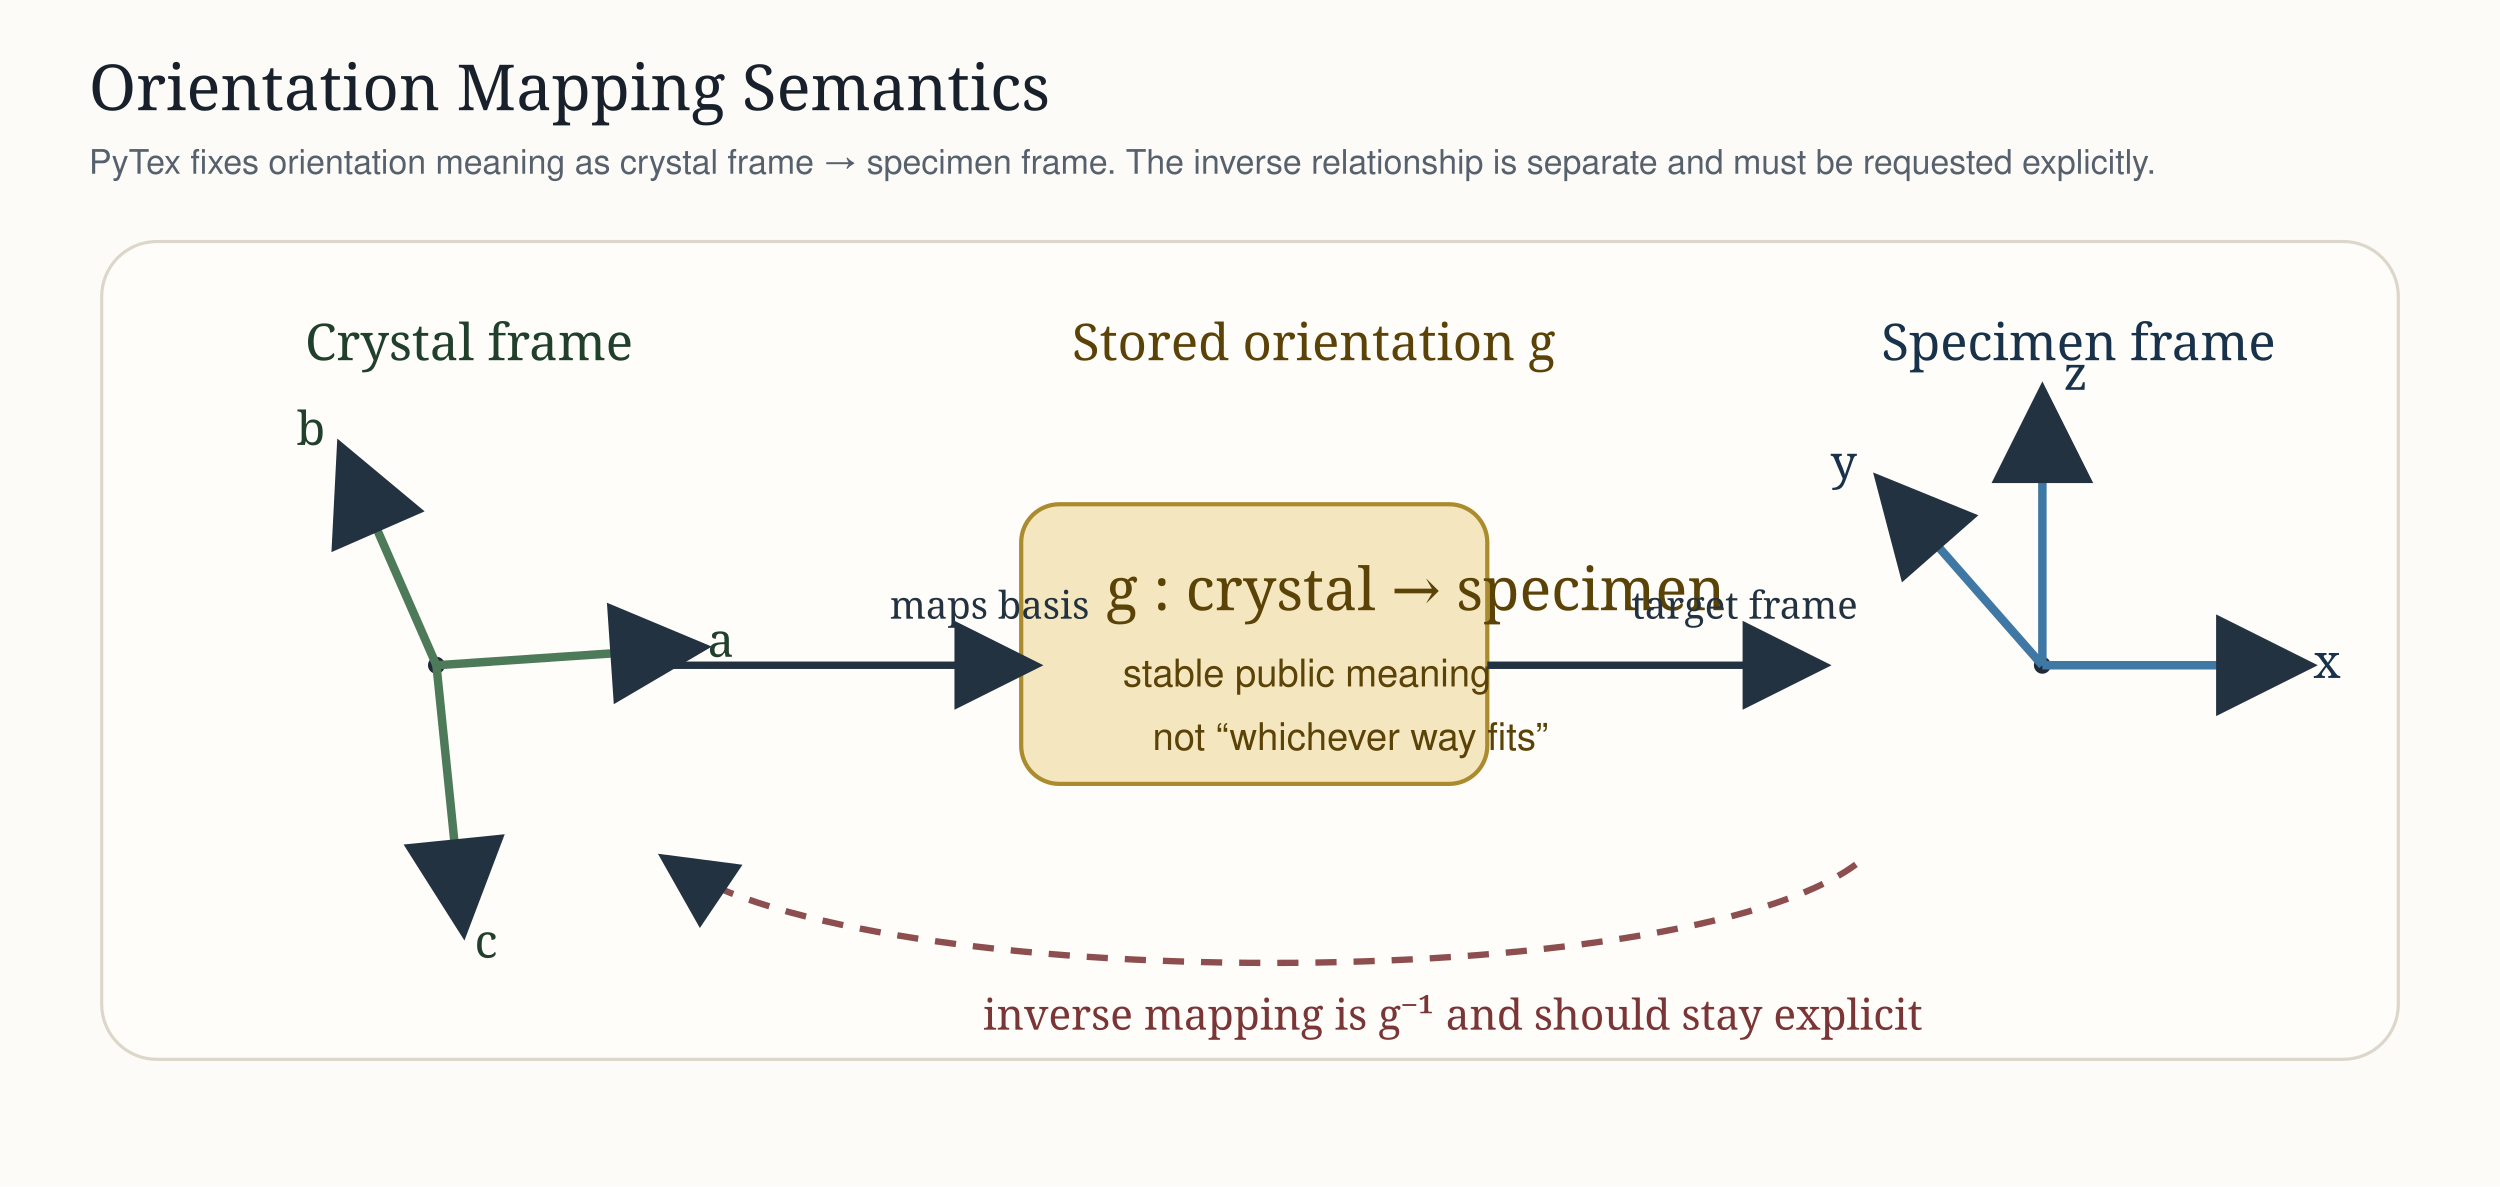
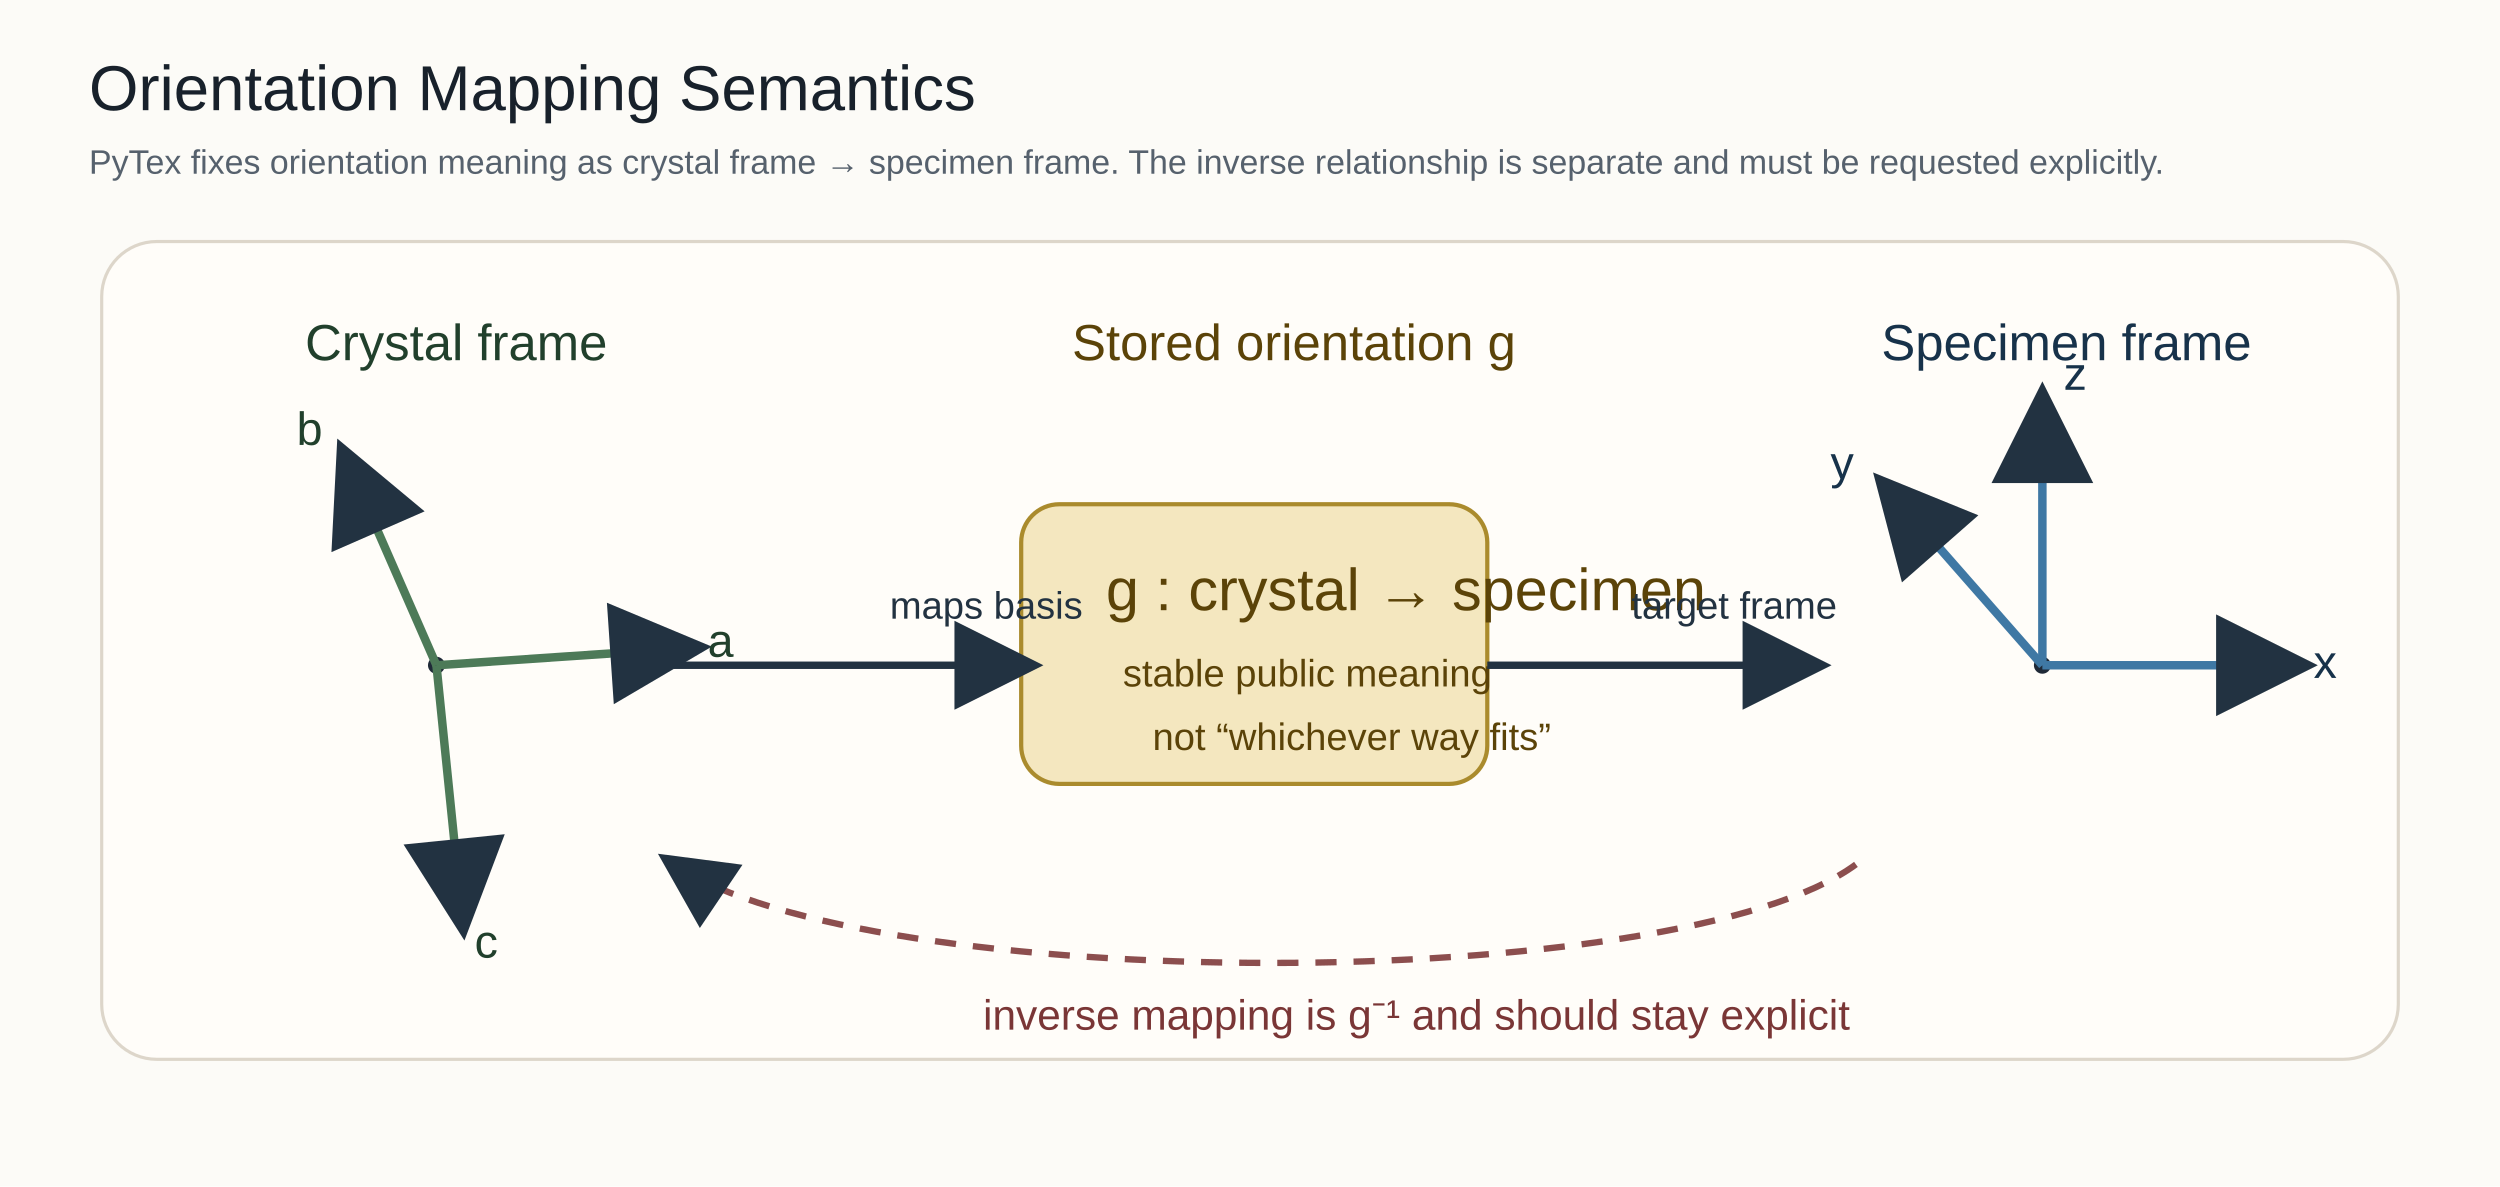
<svg xmlns="http://www.w3.org/2000/svg" width="1180" height="560" viewBox="0 0 1180 560">
  <defs>
    <marker id="arrow" markerWidth="12" markerHeight="12" refX="9" refY="6" orient="auto">
      <path d="M0,0 L12,6 L0,12 z" fill="#223241" />
    </marker>
  </defs>
  <rect width="1180" height="560" fill="#fcfbf7" />
-   <text x="42" y="52" font-size="30" font-family="Georgia, serif" fill="#18212b">Orientation Mapping Semantics</text>
-   <text x="42" y="82" font-size="16" font-family="Helvetica, Arial, sans-serif" fill="#56616d">
+   <text x="42" y="52" font-size="30" font-family="Arial, Helvetica, sans-serif" fill="#18212b">Orientation Mapping Semantics</text>
+   <text x="42" y="82" font-size="16" font-family="Arial, Helvetica, sans-serif" fill="#56616d">
    PyTex fixes orientation meaning as crystal frame → specimen frame. The inverse relationship is separate and must be requested explicitly.
  </text>
  <rect x="48" y="114" width="1084" height="386" rx="26" fill="#fffdf9" stroke="#ddd6ca" stroke-width="1.5" />
  <g transform="translate(206,314)">
-     <text x="-62" y="-144" font-size="24" font-family="Georgia, serif" fill="#21402c">Crystal frame</text>
+     <text x="-62" y="-144" font-size="24" font-family="Arial, Helvetica, sans-serif" fill="#21402c">Crystal frame</text>
    <circle cx="0" cy="0" r="4" fill="#1f2937" />
    <line x1="0" y1="0" x2="118" y2="-8" stroke="#4d7a58" stroke-width="4" marker-end="url(#arrow)" />
    <line x1="0" y1="0" x2="-42" y2="-96" stroke="#4d7a58" stroke-width="4" marker-end="url(#arrow)" />
    <line x1="0" y1="0" x2="12" y2="118" stroke="#4d7a58" stroke-width="4" marker-end="url(#arrow)" />
-     <text x="128" y="-4" font-size="22" font-family="Georgia, serif" fill="#21402c">a</text>
-     <text x="-66" y="-104" font-size="22" font-family="Georgia, serif" fill="#21402c">b</text>
-     <text x="18" y="138" font-size="22" font-family="Georgia, serif" fill="#21402c">c</text>
+     <text x="128" y="-4" font-size="22" font-family="Arial, Helvetica, sans-serif" fill="#21402c">a</text>
+     <text x="-66" y="-104" font-size="22" font-family="Arial, Helvetica, sans-serif" fill="#21402c">b</text>
+     <text x="18" y="138" font-size="22" font-family="Arial, Helvetica, sans-serif" fill="#21402c">c</text>
  </g>
  <g transform="translate(592,314)">
-     <text x="-86" y="-144" font-size="24" font-family="Georgia, serif" fill="#5b4308">Stored orientation g</text>
+     <text x="-86" y="-144" font-size="24" font-family="Arial, Helvetica, sans-serif" fill="#5b4308">Stored orientation g</text>
    <rect x="-110" y="-76" width="220" height="132" rx="18" fill="#f4e7bf" stroke="#aa8b2d" stroke-width="2" />
-     <text x="-70" y="-26" font-size="28" font-family="Georgia, serif" fill="#5b4308">g : crystal → specimen</text>
-     <text x="-62" y="10" font-size="18" font-family="Helvetica, Arial, sans-serif" fill="#5b4308">stable public meaning</text>
-     <text x="-48" y="40" font-size="18" font-family="Helvetica, Arial, sans-serif" fill="#5b4308">not “whichever way fits”</text>
+     <text x="-70" y="-26" font-size="28" font-family="Arial, Helvetica, sans-serif" fill="#5b4308">g : crystal → specimen</text>
+     <text x="-62" y="10" font-size="18" font-family="Arial, Helvetica, sans-serif" fill="#5b4308">stable public meaning</text>
+     <text x="-48" y="40" font-size="18" font-family="Arial, Helvetica, sans-serif" fill="#5b4308">not “whichever way fits”</text>
  </g>
  <g transform="translate(964,314)">
-     <text x="-76" y="-144" font-size="24" font-family="Georgia, serif" fill="#17324a">Specimen frame</text>
+     <text x="-76" y="-144" font-size="24" font-family="Arial, Helvetica, sans-serif" fill="#17324a">Specimen frame</text>
    <circle cx="0" cy="0" r="4" fill="#1f2937" />
    <line x1="0" y1="0" x2="118" y2="0" stroke="#3f78a4" stroke-width="4" marker-end="url(#arrow)" />
    <line x1="0" y1="0" x2="-72" y2="-82" stroke="#3f78a4" stroke-width="4" marker-end="url(#arrow)" />
    <line x1="0" y1="0" x2="0" y2="-122" stroke="#3f78a4" stroke-width="4" marker-end="url(#arrow)" />
-     <text x="128" y="6" font-size="22" font-family="Georgia, serif" fill="#17324a">x</text>
-     <text x="-100" y="-88" font-size="22" font-family="Georgia, serif" fill="#17324a">y</text>
-     <text x="10" y="-130" font-size="22" font-family="Georgia, serif" fill="#17324a">z</text>
+     <text x="128" y="6" font-size="22" font-family="Arial, Helvetica, sans-serif" fill="#17324a">x</text>
+     <text x="-100" y="-88" font-size="22" font-family="Arial, Helvetica, sans-serif" fill="#17324a">y</text>
+     <text x="10" y="-130" font-size="22" font-family="Arial, Helvetica, sans-serif" fill="#17324a">z</text>
  </g>
  <line x1="318" y1="314" x2="482" y2="314" stroke="#223241" stroke-width="3.5" marker-end="url(#arrow)" />
  <line x1="702" y1="314" x2="854" y2="314" stroke="#223241" stroke-width="3.5" marker-end="url(#arrow)" />
-   <text x="420" y="292" font-size="18" font-family="Georgia, serif" fill="#223241">maps basis</text>
-   <text x="770" y="292" font-size="18" font-family="Georgia, serif" fill="#223241">target frame</text>
+   <text x="420" y="292" font-size="18" font-family="Arial, Helvetica, sans-serif" fill="#223241">maps basis</text>
+   <text x="770" y="292" font-size="18" font-family="Arial, Helvetica, sans-serif" fill="#223241">target frame</text>
  <path d="M876 408 C792 470, 410 470, 318 408" fill="none" stroke="#8c4e4e" stroke-width="3" stroke-dasharray="10 8" marker-end="url(#arrow)" />
-   <text x="464" y="486" font-size="20" font-family="Georgia, serif" fill="#7a3636">inverse mapping is g⁻¹ and should stay explicit</text>
+   <text x="464" y="486" font-size="20" font-family="Arial, Helvetica, sans-serif" fill="#7a3636">inverse mapping is g⁻¹ and should stay explicit</text>
</svg>
